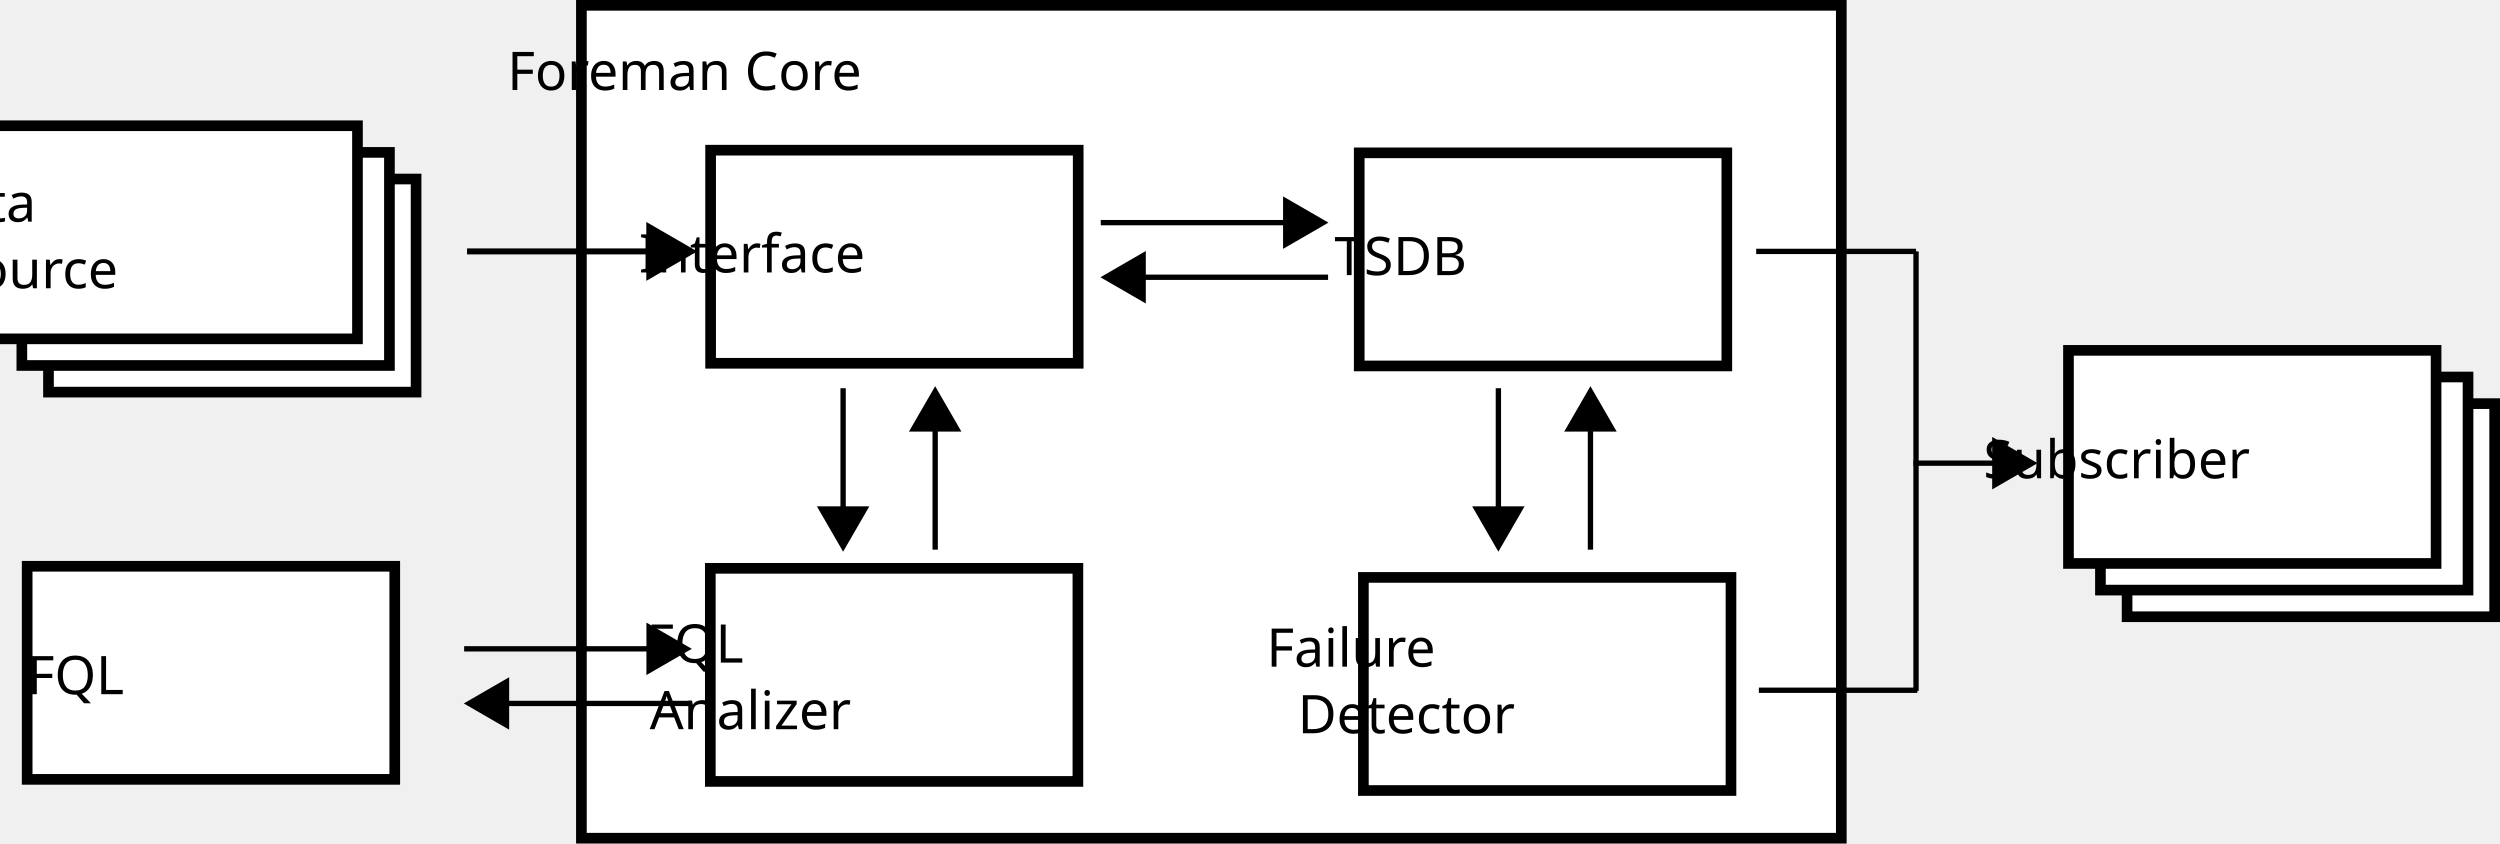
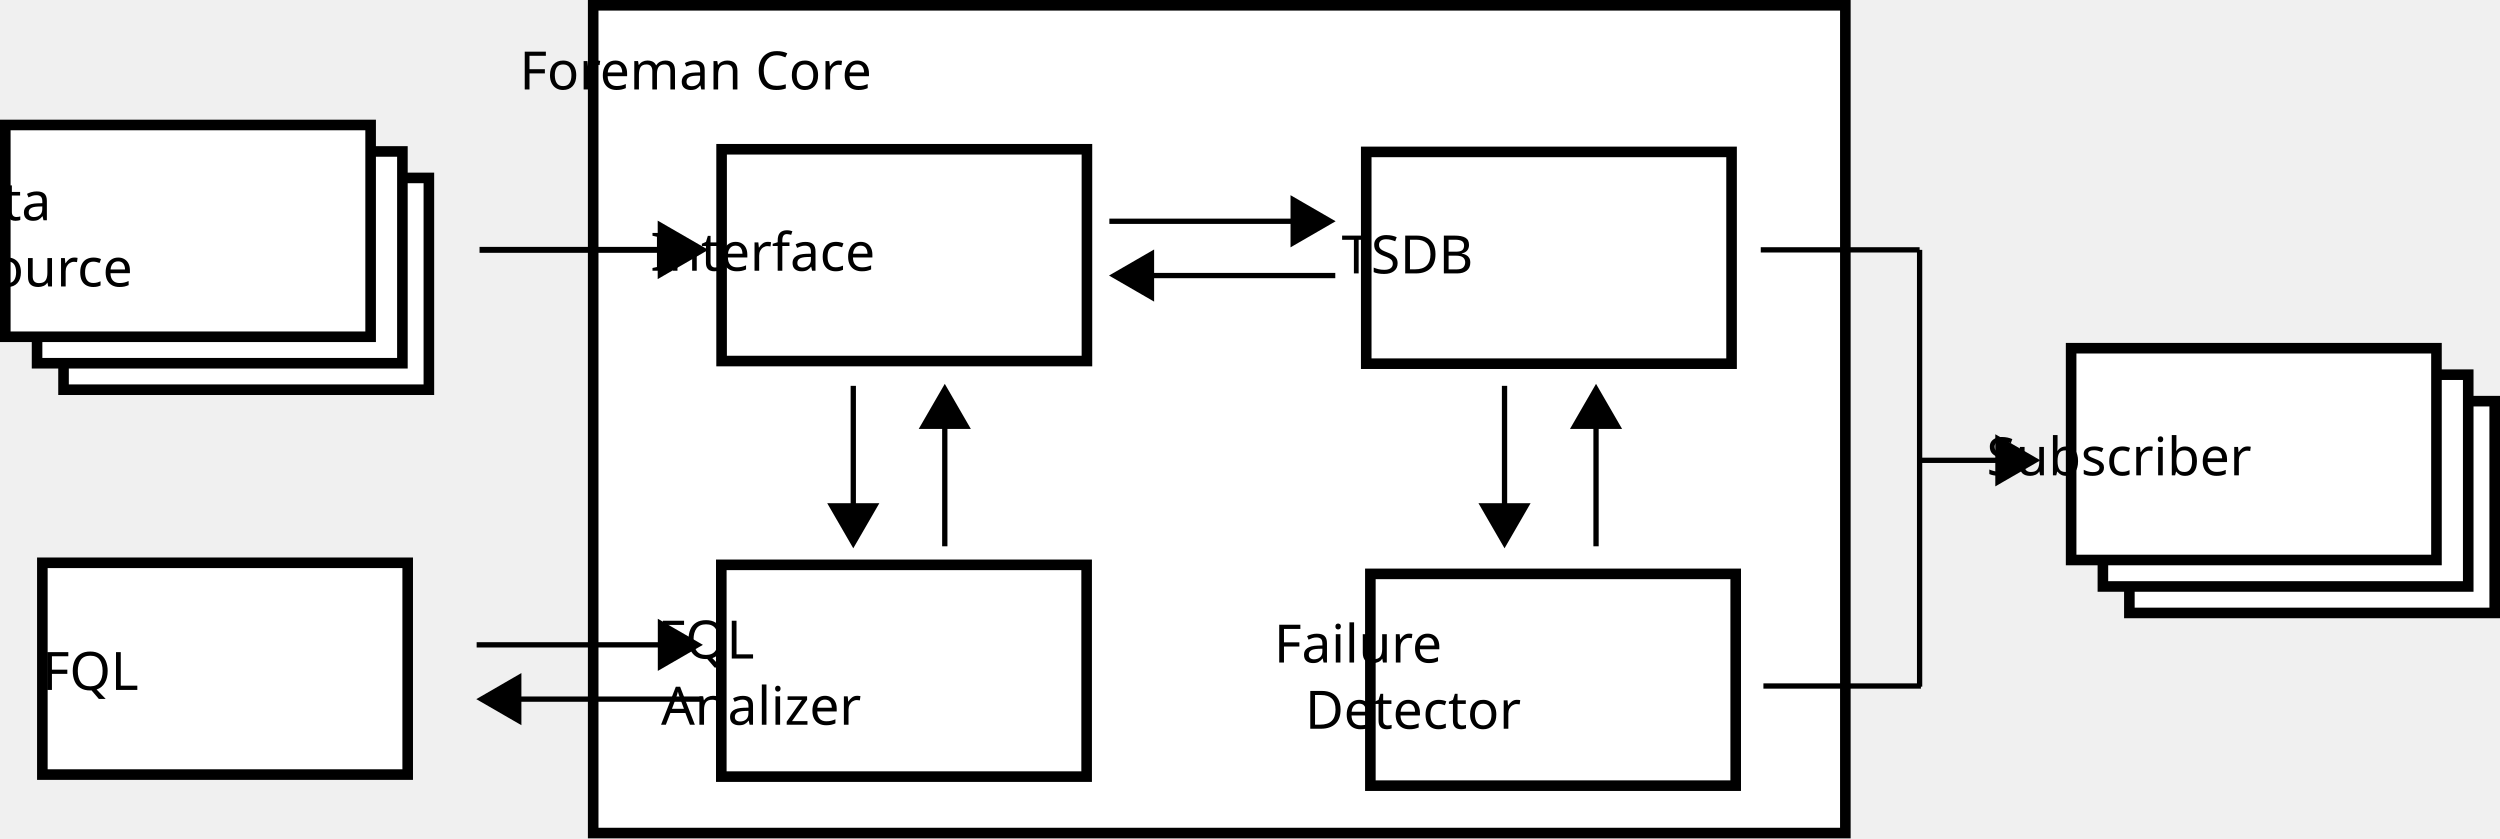
- <svg xmlns="http://www.w3.org/2000/svg" xmlns:ns1="http://www.openswatchbook.org/uri/2009/osb" xmlns:xlink="http://www.w3.org/1999/xlink" width="938.537" height="316.674" id="svg2" version="1.1">
+ <svg xmlns="http://www.w3.org/2000/svg" xmlns:ns1="http://www.openswatchbook.org/uri/2009/osb" xmlns:xlink="http://www.w3.org/1999/xlink" width="944.337" height="316.674" id="svg2" version="1.1">
  <defs id="defs4">
    <marker orient="auto" refY="0" refX="0" id="TriangleOutL" style="overflow:visible">
      <path id="path4823" d="m 5.77,0 -8.65,5 0,-10 8.65,5 z" style="fill-rule:evenodd;stroke:#000000;stroke-width:1pt" transform="scale(0.8,0.8)" />
    </marker>
    <marker orient="auto" refY="0" refX="0" id="TriangleOutM" style="overflow:visible">
      <path id="path4826" d="m 5.77,0 -8.65,5 0,-10 8.65,5 z" style="fill-rule:evenodd;stroke:#000000;stroke-width:1pt" transform="scale(0.4,0.4)" />
    </marker>
    <marker orient="auto" refY="0" refX="0" id="TriangleOutS" style="overflow:visible">
      <path id="path4045" d="m 5.77,0 -8.65,5 0,-10 8.65,5 z" style="fill-rule:evenodd;stroke:#000000;stroke-width:1pt" transform="scale(0.2,0.2)" />
    </marker>
    <marker orient="auto" refY="0" refX="0" id="Arrow1Mend" style="overflow:visible">
      <path id="path3906" d="M 0,0 5,-5 -12.5,0 5,5 0,0 Z" style="fill-rule:evenodd;stroke:#000000;stroke-width:1pt" transform="matrix(-0.4,0,0,-0.4,-4,0)" />
    </marker>
    <marker orient="auto" refY="0" refX="0" id="Arrow1Lend" style="overflow:visible">
      <path id="path3900" d="M 0,0 5,-5 -12.5,0 5,5 0,0 Z" style="fill-rule:evenodd;stroke:#000000;stroke-width:1pt" transform="matrix(-0.8,0,0,-0.8,-10,0)" />
    </marker>
    <marker orient="auto" refY="0" refX="0" id="Arrow2Lend" style="overflow:visible">
      <path id="path3918" style="fill-rule:evenodd;stroke-width:0.625;stroke-linejoin:round" d="M 8.719,4.034 -2.207,0.016 8.719,-4.002 c -1.745,2.372 -1.735,5.617 -6e-7,8.035 z" transform="matrix(-1.1,0,0,-1.1,-1.1,0)" />
    </marker>
    <marker orient="auto" refY="0" refX="0" id="Arrow1Send" style="overflow:visible">
      <path id="path3912" d="M 0,0 5,-5 -12.5,0 5,5 0,0 Z" style="fill-rule:evenodd;stroke:#000000;stroke-width:1pt" transform="matrix(-0.2,0,0,-0.2,-1.2,0)" />
    </marker>
    <linearGradient id="linearGradient5205" ns1:paint="solid">
      <stop style="stop-color:#370000;stop-opacity:1;" offset="0" id="stop5207" />
    </linearGradient>
    <linearGradient id="linearGradient907" xlink:href="#linearGradient900" />
    <linearGradient id="linearGradient906" xlink:href="#linearGradient900" />
    <linearGradient id="linearGradient905" xlink:href="#linearGradient900" />
    <linearGradient id="linearGradient904" xlink:href="#linearGradient900" />
    <linearGradient id="linearGradient903" xlink:href="#linearGradient900" />
    <linearGradient id="linearGradient900">
      <stop offset="0" id="stop901" style="stop-color: #000000;stop-opacity: 1.0;" />
      <stop offset="1" id="stop902" style="stop-color:#ffffff;stop-opacity:1;" />
    </linearGradient>
    <linearGradient id="linearGradient775" xlink:href="#linearGradient772" />
    <linearGradient id="linearGradient772">
      <stop offset="0" id="stop773" style="stop-color: #000000;stop-opacity: 1.0;" />
      <stop offset="1" id="stop774" style="stop-color:#ffffff;stop-opacity:1;" />
    </linearGradient>
    <linearGradient id="linearGradient907-9" xlink:href="#linearGradient900-2" />
    <linearGradient id="linearGradient906-7" xlink:href="#linearGradient900-2" />
    <linearGradient id="linearGradient905-2" xlink:href="#linearGradient900-2" />
    <linearGradient id="linearGradient904-9" xlink:href="#linearGradient900-2" />
    <linearGradient id="linearGradient903-7" xlink:href="#linearGradient900-2" />
    <linearGradient id="linearGradient900-2">
      <stop offset="0" id="stop901-5" style="stop-color: #000000;stop-opacity: 1.0;" />
      <stop offset="1" id="stop902-5" style="stop-color:#ffffff;stop-opacity:1;" />
    </linearGradient>
  </defs>
-   <g id="layer2" transform="translate(145.3016,160.3795)">
+   <g id="layer2" transform="translate(151.1016,160.3795)">
    <rect transform="scale(1,-1)" y="-154.295" x="72.965" height="312.674" width="472.985" id="rect4265" style="fill:#ffffff;fill-opacity:1;stroke:#000000;stroke-width:4;stroke-miterlimit:3.029;stroke-dasharray:none;stroke-dashoffset:0;stroke-opacity:1" />
    <text xml:space="preserve" style="font-style:normal;font-weight:normal;font-size:80px;line-height:125%;font-family:Sans;-inkscape-font-specification:Sans;text-align:center;letter-spacing:0px;word-spacing:0px;text-anchor:middle;fill:#000000;fill-opacity:1;stroke:none;stroke-width:4;stroke-miterlimit:3.029;stroke-dasharray:none" x="163.661" y="-126.589" id="text4267">
      <tspan id="tspan4269" x="163.661" y="-126.589" style="font-weight:normal;font-size:20px;-inkscape-font-specification:Sans;text-align:center;text-anchor:middle;stroke-width:4;stroke-miterlimit:3.029;stroke-dasharray:none">Foreman Core</tspan>
    </text>
    <rect y="-93.172" x="-127.102" height="80" width="138" id="rect3938" style="fill:#ffffff;fill-opacity:1;stroke:#000000;stroke-width:4;stroke-miterlimit:3.029;stroke-dasharray:none;stroke-dashoffset:0;stroke-opacity:1" />
    <rect style="fill:#ffffff;fill-opacity:1;stroke:#000000;stroke-width:4;stroke-miterlimit:3.029;stroke-dasharray:none;stroke-dashoffset:0;stroke-opacity:1" id="rect3936" width="138" height="80" x="-137.102" y="-103.172" />
    <rect y="-113.172" x="-149.102" height="80" width="138" id="rect3971" style="fill:#ffffff;fill-opacity:1;stroke:#000000;stroke-width:4;stroke-miterlimit:3.029;stroke-dasharray:none;stroke-dashoffset:0;stroke-opacity:1" />
    <text xml:space="preserve" style="font-style:normal;font-weight:normal;font-size:80px;line-height:125%;font-family:Sans;-inkscape-font-specification:Sans;text-align:center;letter-spacing:0px;word-spacing:0px;text-anchor:middle;fill:#000000;fill-opacity:1;stroke:none;stroke-width:4;stroke-miterlimit:3.029;stroke-dasharray:none" x="-81.102" y="-77.172" id="text3973">
      <tspan id="tspan3975" x="-81.102" y="-77.172" style="font-weight:normal;font-size:20px;-inkscape-font-specification:Sans;text-align:center;text-anchor:middle;stroke-width:4;stroke-miterlimit:3.029;stroke-dasharray:none">Data</tspan>
      <tspan x="-81.102" y="-52.172" style="font-weight:normal;font-size:20px;-inkscape-font-specification:Sans;text-align:center;text-anchor:middle;stroke-width:4;stroke-miterlimit:3.029;stroke-dasharray:none" id="tspan3979">Source</tspan>
    </text>
    <rect style="fill:#ffffff;fill-opacity:1;stroke:#000000;stroke-width:4;stroke-miterlimit:3.029;stroke-dasharray:none;stroke-dashoffset:0;stroke-opacity:1" id="rect3981" width="138" height="80" x="121.471" y="-104" />
    <text id="text3983" y="-58.1" x="189.006" style="font-style:normal;font-weight:normal;font-size:80px;line-height:125%;font-family:Sans;-inkscape-font-specification:Sans;text-align:center;letter-spacing:0px;word-spacing:0px;text-anchor:middle;fill:#000000;fill-opacity:1;stroke:none" xml:space="preserve">
      <tspan style="font-weight:normal;font-size:20px;-inkscape-font-specification:Sans;text-align:center;text-anchor:middle" y="-58.1" x="189.006" id="tspan3942">Interface</tspan>
    </text>
    <path id="path4391" d="m 30.036,-66 73.662,0" style="fill:none;stroke:#000000;stroke-width:2.243;stroke-linecap:butt;stroke-linejoin:miter;stroke-miterlimit:3.029;stroke-dasharray:none;stroke-opacity:1;marker-end:url(#TriangleOutL)" />
    <text xml:space="preserve" style="font-style:normal;font-weight:normal;font-size:40px;line-height:125%;font-family:Sans;letter-spacing:0px;word-spacing:0px;fill:#000000;fill-opacity:1;stroke:none;stroke-width:4;stroke-miterlimit:3.029;stroke-dasharray:none" x="241.831" y="46.499" id="text3892" transform="translate(-76.49999,-116.5)">
      <tspan id="tspan3894" x="241.831" y="46.499" />
    </text>
    <rect transform="scale(1,-1)" style="fill:#ffffff;fill-opacity:1;stroke:#000000;stroke-width:4;stroke-miterlimit:3.029;stroke-dasharray:none;stroke-dashoffset:0;stroke-opacity:1" id="rect4237" width="138" height="80" x="121.359" y="-132.978" />
    <text id="text4239" y="88.371" x="188.41" style="font-style:normal;font-weight:normal;font-size:80px;line-height:125%;font-family:Sans;-inkscape-font-specification:Sans;text-align:center;letter-spacing:0px;word-spacing:0px;text-anchor:middle;fill:#000000;fill-opacity:1;stroke:none;stroke-width:4;stroke-miterlimit:3.029;stroke-dasharray:none" xml:space="preserve">
      <tspan style="font-weight:normal;font-size:20px;-inkscape-font-specification:Sans;text-align:center;text-anchor:middle;stroke-width:4;stroke-miterlimit:3.029;stroke-dasharray:none" y="88.371" x="188.41" id="tspan4241">FQL</tspan>
      <tspan style="font-weight:normal;font-size:20px;-inkscape-font-specification:Sans;text-align:center;text-anchor:middle;stroke-width:4;stroke-miterlimit:3.029;stroke-dasharray:none" y="113.371" x="188.41" id="tspan4267">Analizer</tspan>
    </text>
    <rect y="56.392" x="366.532" height="80" width="138" id="rect4247" style="fill:#ffffff;fill-opacity:1;stroke:#000000;stroke-width:4;stroke-miterlimit:3.029;stroke-dasharray:none;stroke-dashoffset:0;stroke-opacity:1" />
    <path id="path4263" d="m 171.212,-14.632 0,50" style="fill:none;stroke:#000000;stroke-width:2;stroke-linecap:butt;stroke-linejoin:miter;stroke-miterlimit:3.029;stroke-dasharray:none;stroke-opacity:1;marker-end:url(#TriangleOutL)" />
    <path style="fill:none;stroke:#000000;stroke-width:2;stroke-linecap:butt;stroke-linejoin:miter;stroke-miterlimit:3.029;stroke-dasharray:none;stroke-opacity:1;marker-end:url(#TriangleOutL)" d="m 205.777,45.974 0,-50" id="path4265" />
    <rect style="fill:#ffffff;fill-opacity:1;stroke:#000000;stroke-width:4;stroke-miterlimit:3.029;stroke-dasharray:none;stroke-dashoffset:0;stroke-opacity:1" id="rect4293" width="138" height="80" x="653.235" y="-8.849" />
    <rect y="-18.849" x="643.235" height="80" width="138" id="rect4295" style="fill:#ffffff;fill-opacity:1;stroke:#000000;stroke-width:4;stroke-miterlimit:3.029;stroke-dasharray:none;stroke-dashoffset:0;stroke-opacity:1" />
    <rect style="fill:#ffffff;fill-opacity:1;stroke:#000000;stroke-width:4;stroke-miterlimit:3.029;stroke-dasharray:none;stroke-dashoffset:0;stroke-opacity:1" id="rect4297" width="138" height="80" x="631.235" y="-28.849" />
    <text id="text4299" y="19.172" x="701.356" style="font-style:normal;font-weight:normal;font-size:80px;line-height:125%;font-family:Sans;-inkscape-font-specification:Sans;text-align:center;letter-spacing:0px;word-spacing:0px;text-anchor:middle;fill:#000000;fill-opacity:1;stroke:none" xml:space="preserve">
      <tspan id="tspan4303" style="font-weight:normal;font-size:20px;-inkscape-font-specification:Sans;text-align:center;text-anchor:middle" y="19.172" x="701.356">Subscriber</tspan>
    </text>
    <rect y="52.206" x="-135.102" height="80" width="138" id="rect4307" style="fill:#ffffff;fill-opacity:1;stroke:#000000;stroke-width:4;stroke-miterlimit:3.029;stroke-dasharray:none;stroke-dashoffset:0;stroke-opacity:1" />
    <text xml:space="preserve" style="font-style:normal;font-weight:normal;font-size:80px;line-height:125%;font-family:Sans;-inkscape-font-specification:Sans;text-align:center;letter-spacing:0px;word-spacing:0px;text-anchor:middle;fill:#000000;fill-opacity:1;stroke:none;stroke-width:4;stroke-miterlimit:3.029;stroke-dasharray:none" x="-64.98" y="100.226" id="text4309">
      <tspan x="-64.98" y="100.226" style="font-weight:normal;font-size:20px;-inkscape-font-specification:Sans;text-align:center;text-anchor:middle;stroke-width:4;stroke-miterlimit:3.029;stroke-dasharray:none" id="tspan4311">FQL</tspan>
    </text>
    <path style="fill:none;stroke:#000000;stroke-width:2;stroke-linecap:butt;stroke-linejoin:miter;stroke-miterlimit:3.029;stroke-dasharray:none;stroke-opacity:1;marker-end:url(#TriangleOutL)" d="m 114.28,103.706 -74.106,0" id="path4313" />
    <path id="path4262" d="m 28.944,83.2 74.106,0" style="fill:none;stroke:#000000;stroke-width:2;stroke-linecap:butt;stroke-linejoin:miter;stroke-miterlimit:3.029;stroke-dasharray:none;stroke-opacity:1;marker-end:url(#TriangleOutL)" />
    <text xml:space="preserve" style="font-style:normal;font-weight:normal;font-size:40px;line-height:125%;font-family:sans-serif;letter-spacing:0px;word-spacing:0px;fill:#000000;fill-opacity:1;stroke:none;stroke-width:1px;stroke-linecap:butt;stroke-linejoin:miter;stroke-opacity:1" x="194" y="-126" id="text4261">
      <tspan id="tspan4263" x="194" y="-126" />
    </text>
    <text xml:space="preserve" style="font-style:normal;font-weight:normal;font-size:80px;line-height:125%;font-family:Sans;-inkscape-font-specification:Sans;text-align:center;letter-spacing:0px;word-spacing:0px;text-anchor:middle;fill:#000000;fill-opacity:1;stroke:none" x="434.678" y="89.893" id="text4288">
      <tspan id="tspan4290" x="434.678" y="89.893" style="font-weight:normal;font-size:20px;-inkscape-font-specification:Sans;text-align:center;text-anchor:middle">Failure</tspan>
      <tspan x="434.678" y="114.893" style="font-weight:normal;font-size:20px;-inkscape-font-specification:Sans;text-align:center;text-anchor:middle" id="tspan4292">Detector</tspan>
    </text>
    <rect y="-103" x="364.971" height="80" width="138" id="rect4254" style="fill:#ffffff;fill-opacity:1;stroke:#000000;stroke-width:4;stroke-miterlimit:3.029;stroke-dasharray:none;stroke-dashoffset:0;stroke-opacity:1" />
    <text xml:space="preserve" style="font-style:normal;font-weight:normal;font-size:80px;line-height:125%;font-family:Sans;-inkscape-font-specification:Sans;text-align:center;letter-spacing:0px;word-spacing:0px;text-anchor:middle;fill:#000000;fill-opacity:1;stroke:none" x="432.506" y="-57.1" id="text4256">
      <tspan id="tspan4258" x="432.506" y="-57.1" style="font-weight:normal;font-size:20px;-inkscape-font-specification:Sans;text-align:center;text-anchor:middle">TSDB</tspan>
    </text>
    <path style="fill:none;stroke:#000000;stroke-width:2;stroke-linecap:butt;stroke-linejoin:miter;stroke-miterlimit:3.029;stroke-dasharray:none;stroke-opacity:1;marker-end:url(#TriangleOutL)" d="m 573.035,13.5 35.233,0" id="path4271" />
    <path style="fill:none;stroke:#000000;stroke-width:2;stroke-linecap:butt;stroke-linejoin:miter;stroke-miterlimit:3.029;stroke-dasharray:none;stroke-opacity:1;marker-end:url(#TriangleOutL)" d="m 417.212,-14.632 0,50" id="path4295" />
    <path id="path4297" d="m 451.777,45.974 0,-50" style="fill:none;stroke:#000000;stroke-width:2;stroke-linecap:butt;stroke-linejoin:miter;stroke-miterlimit:3.029;stroke-dasharray:none;stroke-opacity:1;marker-end:url(#TriangleOutL)" />
    <path id="path4299" d="m 353.28,-56.294 -74.106,0" style="fill:none;stroke:#000000;stroke-width:2;stroke-linecap:butt;stroke-linejoin:miter;stroke-miterlimit:3.029;stroke-dasharray:none;stroke-opacity:1;marker-end:url(#TriangleOutL)" />
    <path style="fill:none;stroke:#000000;stroke-width:2;stroke-linecap:butt;stroke-linejoin:miter;stroke-miterlimit:3.029;stroke-dasharray:none;stroke-opacity:1;marker-end:url(#TriangleOutL)" d="m 267.944,-76.8 74.106,0" id="path4301" />
    <path style="fill:none;fill-rule:evenodd;stroke:#000000;stroke-width:2;stroke-linecap:butt;stroke-linejoin:miter;stroke-miterlimit:4;stroke-dasharray:none;stroke-opacity:1" d="m 514,-66 60,0" id="path4259" />
    <path style="fill:none;fill-rule:evenodd;stroke:#000000;stroke-width:2;stroke-linecap:butt;stroke-linejoin:miter;stroke-miterlimit:4;stroke-dasharray:none;stroke-opacity:1" d="m 574,-66 0,165" id="path4264" />
    <path id="path4266" d="m 515,98.75 59.5,0" style="fill:none;fill-rule:evenodd;stroke:#000000;stroke-width:2;stroke-linecap:butt;stroke-linejoin:miter;stroke-miterlimit:4;stroke-dasharray:none;stroke-opacity:1" />
  </g>
-   <g id="layer1" transform="translate(-40.69841,-37.9827)" style="display:inline" />
+   <g id="layer1" transform="translate(-34.89842,-37.98271)" style="display:inline" />
</svg>
